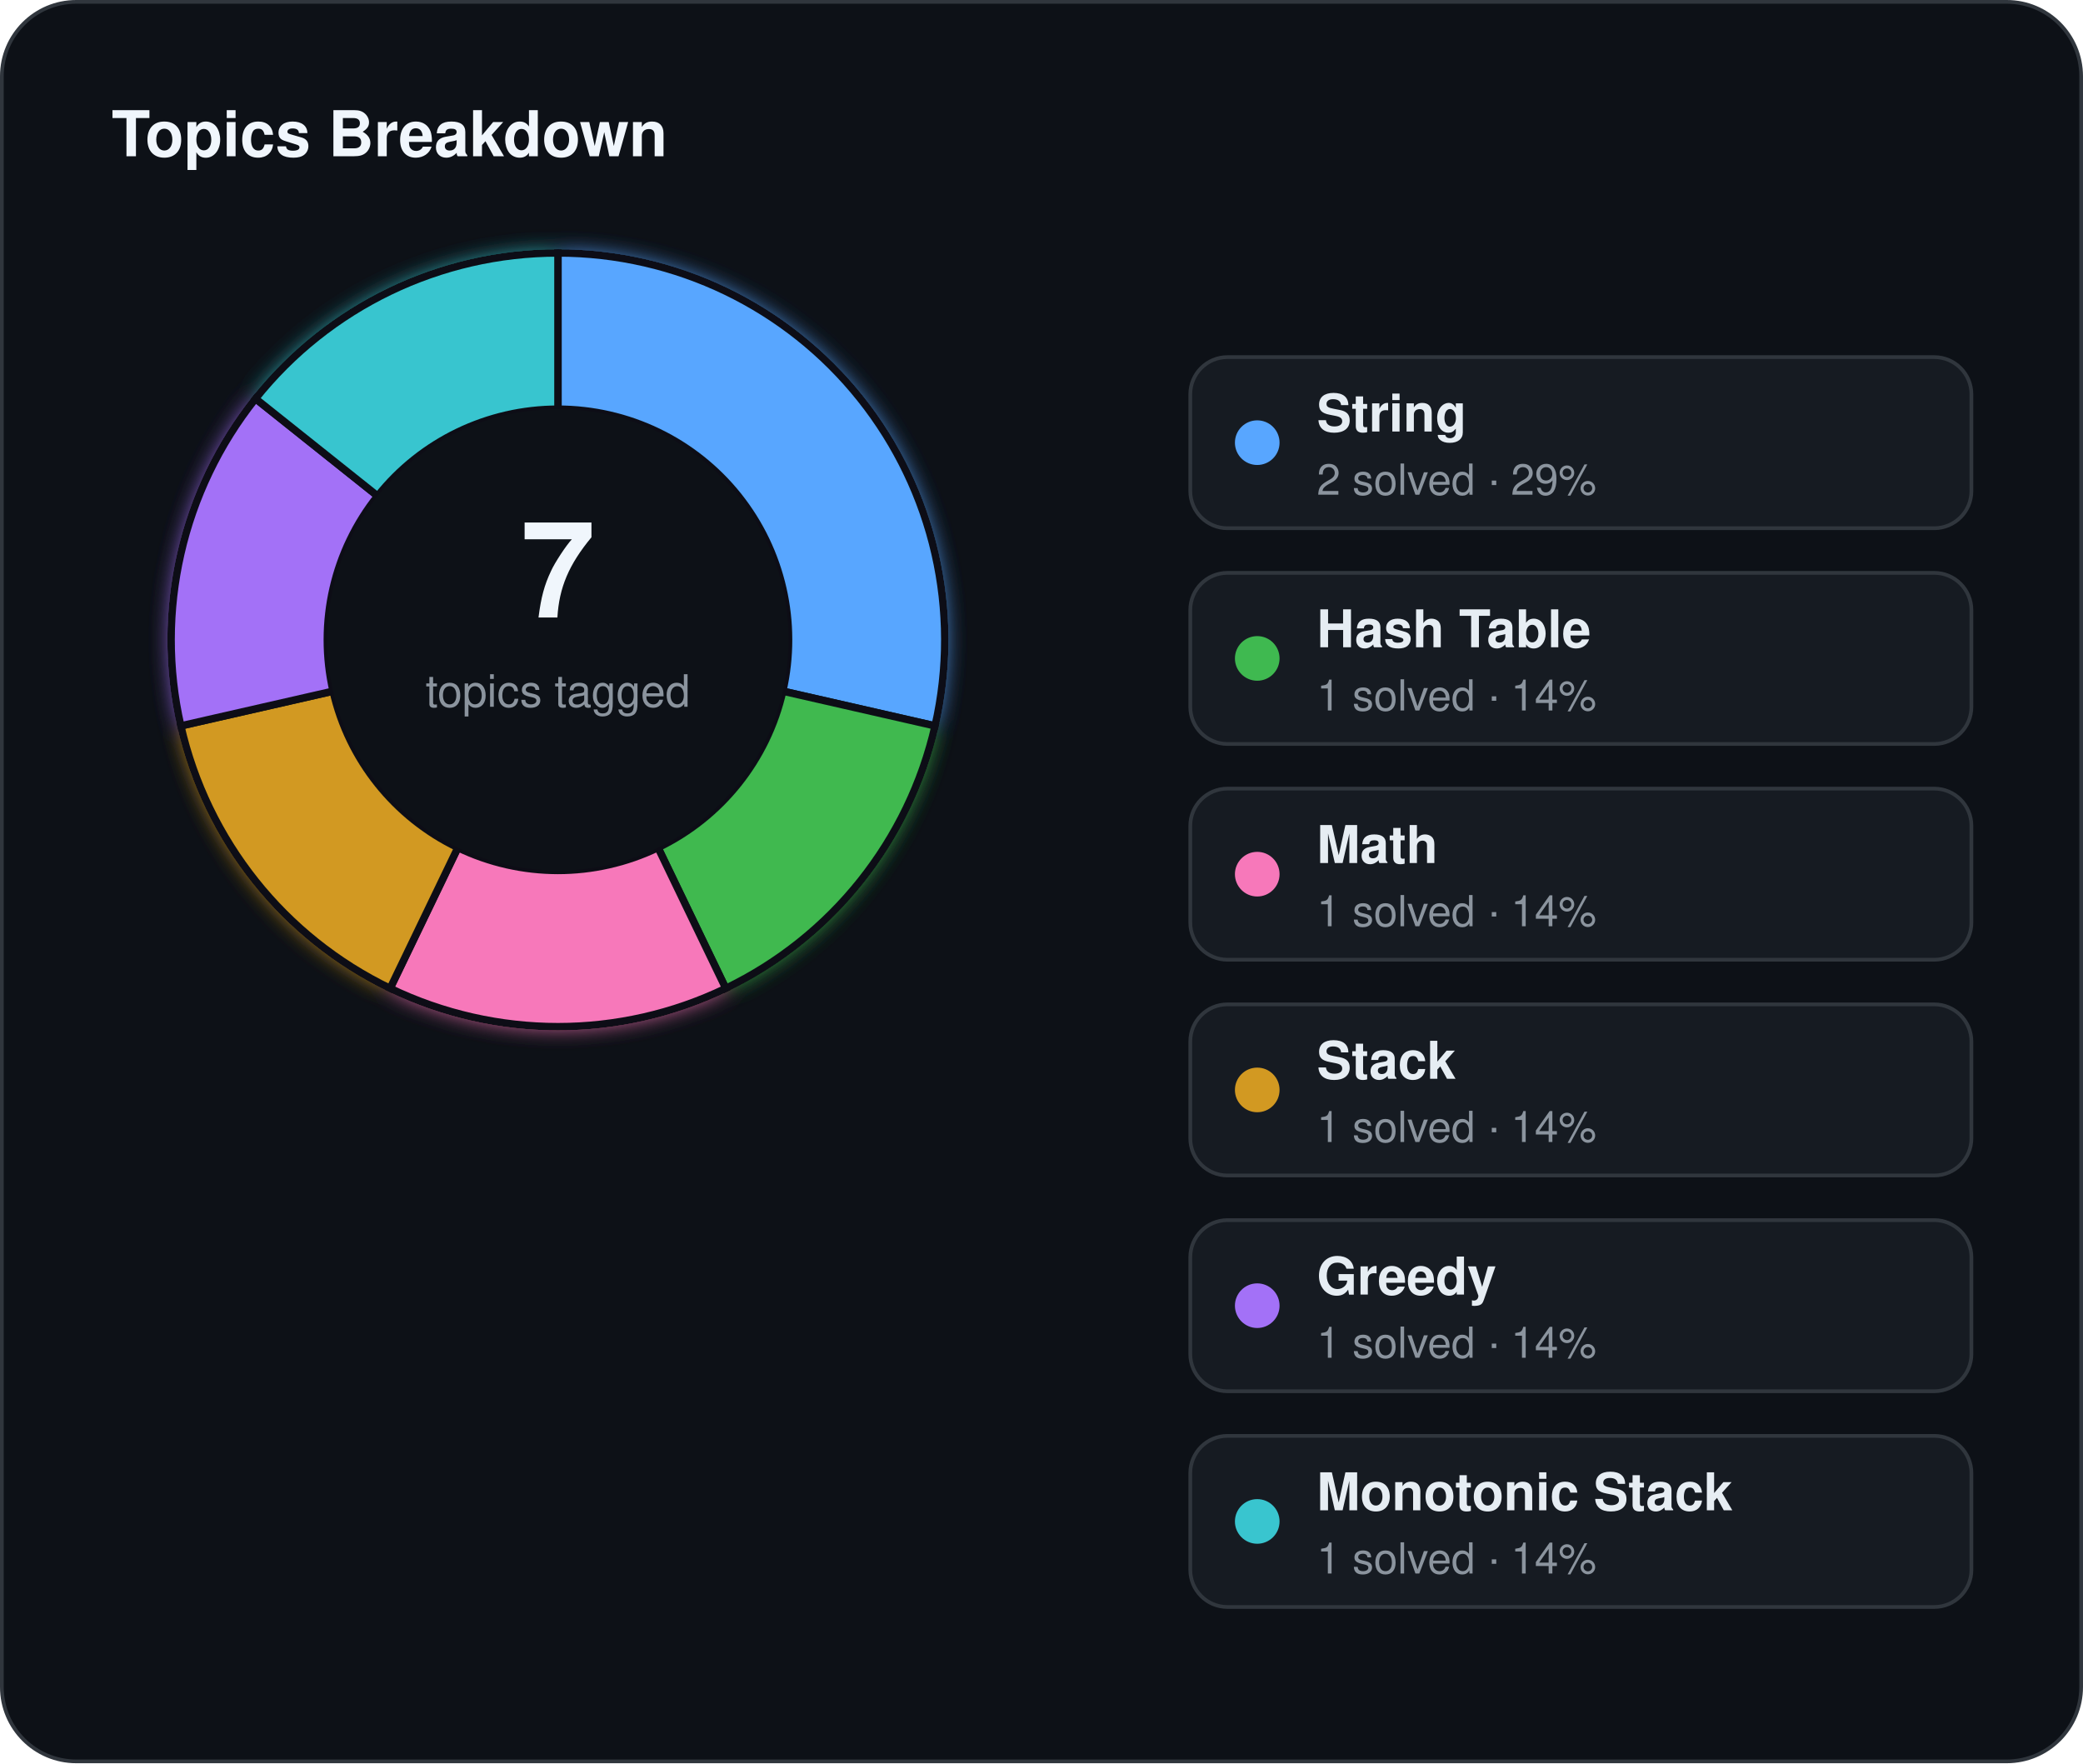
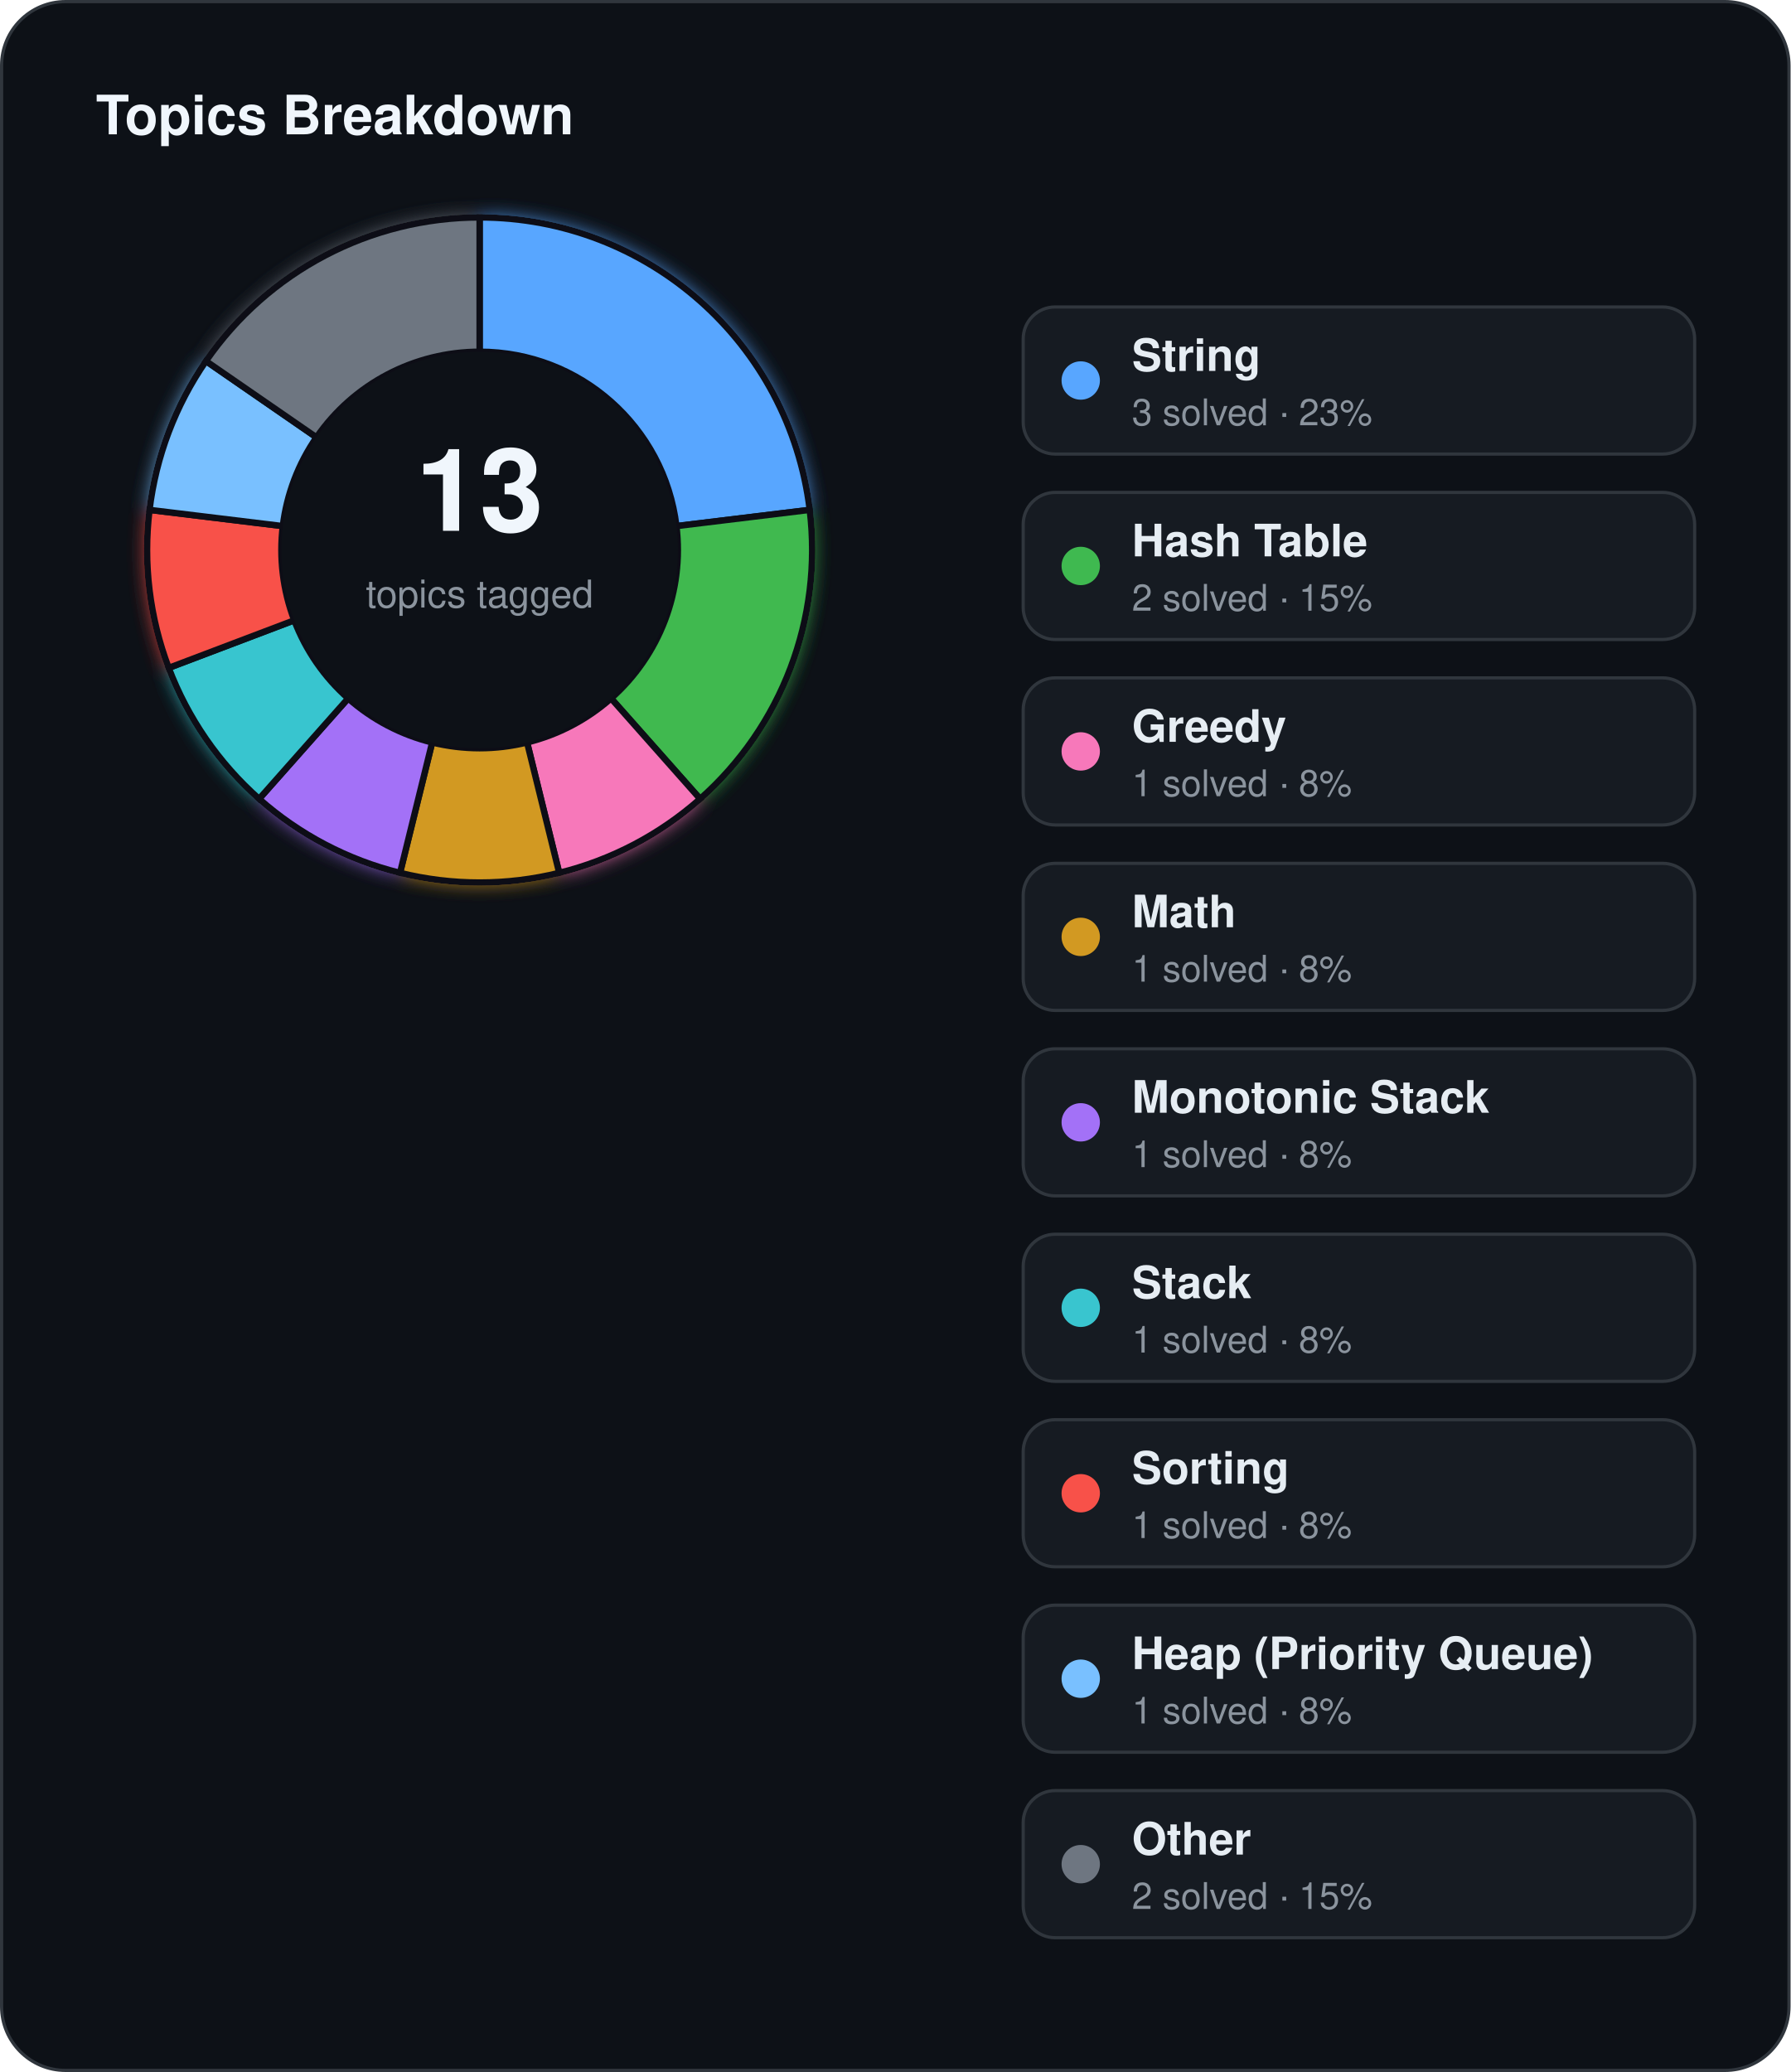
- <svg xmlns="http://www.w3.org/2000/svg" width="560" height="474" viewBox="0 0 560 474">
+ <svg xmlns="http://www.w3.org/2000/svg" width="560" height="648" viewBox="0 0 560 648">
  <defs>
    <filter id="topics-glow" x="-60%" y="-60%" width="220%" height="220%">
      <feGaussianBlur stdDeviation="3" result="blur" />
      <feMerge>
        <feMergeNode in="blur" />
        <feMergeNode in="SourceGraphic" />
      </feMerge>
    </filter>
  </defs>
-   <rect x="0.5" y="0.5" width="559" height="473" rx="20" fill="#0d1117" stroke="#30363d" stroke-width="1" />
+   <rect x="0.5" y="0.5" width="559" height="647" rx="20" fill="#0d1117" stroke="#30363d" stroke-width="1" />
  <text x="30" y="42" fill="#f0f6fc" font-family="Segoe UI, Helvetica, Arial, sans-serif" font-size="17" font-weight="700">Topics Breakdown</text>
  <g filter="url(#topics-glow)">
-     <path d="M 150.00,68.00 A 104,104 0 0 1 251.39,195.14 L 210.45,185.80 A 62,62 0 0 0 150.00,110.00 Z" fill="#58a6ff" stroke="#0d1117" stroke-width="2" />
-     <path d="M 251.39,195.14 A 104,104 0 0 1 195.12,265.70 L 176.90,227.86 A 62,62 0 0 0 210.45,185.80 Z" fill="#3fb950" stroke="#0d1117" stroke-width="2" />
-     <path d="M 195.12,265.70 A 104,104 0 0 1 104.88,265.70 L 123.10,227.86 A 62,62 0 0 0 176.90,227.86 Z" fill="#f778ba" stroke="#0d1117" stroke-width="2" />
-     <path d="M 104.88,265.70 A 104,104 0 0 1 48.61,195.14 L 89.55,185.80 A 62,62 0 0 0 123.10,227.86 Z" fill="#d29922" stroke="#0d1117" stroke-width="2" />
-     <path d="M 48.61,195.14 A 104,104 0 0 1 68.69,107.16 L 101.53,133.34 A 62,62 0 0 0 89.55,185.80 Z" fill="#a371f7" stroke="#0d1117" stroke-width="2" />
-     <path d="M 68.69,107.16 A 104,104 0 0 1 150.00,68.00 L 150.00,110.00 A 62,62 0 0 0 101.53,133.34 Z" fill="#39c5cf" stroke="#0d1117" stroke-width="2" />
+     <path d="M 150.00,68.00 A 104,104 0 0 1 253.24,159.46 L 211.55,164.53 A 62,62 0 0 0 150.00,110.00 Z" fill="#58a6ff" stroke="#0d1117" stroke-width="2" />
+     <path d="M 253.24,159.46 A 104,104 0 0 1 218.96,249.85 L 191.11,218.41 A 62,62 0 0 0 211.55,164.53 Z" fill="#3fb950" stroke="#0d1117" stroke-width="2" />
+     <path d="M 218.96,249.85 A 104,104 0 0 1 174.89,272.98 L 164.84,232.20 A 62,62 0 0 0 191.11,218.41 Z" fill="#f778ba" stroke="#0d1117" stroke-width="2" />
+     <path d="M 174.89,272.98 A 104,104 0 0 1 125.11,272.98 L 135.16,232.20 A 62,62 0 0 0 164.84,232.20 Z" fill="#d29922" stroke="#0d1117" stroke-width="2" />
+     <path d="M 125.11,272.98 A 104,104 0 0 1 81.04,249.85 L 108.89,218.41 A 62,62 0 0 0 135.16,232.20 Z" fill="#a371f7" stroke="#0d1117" stroke-width="2" />
+     <path d="M 81.04,249.85 A 104,104 0 0 1 52.76,208.88 L 92.03,193.99 A 62,62 0 0 0 108.89,218.41 Z" fill="#39c5cf" stroke="#0d1117" stroke-width="2" />
+     <path d="M 52.76,208.88 A 104,104 0 0 1 46.76,159.46 L 88.45,164.53 A 62,62 0 0 0 92.03,193.99 Z" fill="#f85149" stroke="#0d1117" stroke-width="2" />
+     <path d="M 46.76,159.46 A 104,104 0 0 1 64.41,112.92 L 98.98,136.78 A 62,62 0 0 0 88.45,164.53 Z" fill="#79c0ff" stroke="#0d1117" stroke-width="2" />
+     <path d="M 64.41,112.92 A 104,104 0 0 1 150.00,68.00 L 150.00,110.00 A 62,62 0 0 0 98.98,136.78 Z" fill="#6e7681" stroke="#0d1117" stroke-width="2" />
  </g>
  <circle cx="150" cy="172" r="62" fill="#0d1117" />
-   <text x="150" y="166" text-anchor="middle" fill="#f0f6fc" font-family="Segoe UI, Helvetica, Arial, sans-serif" font-size="36" font-weight="700">7</text>
+   <text x="150" y="166" text-anchor="middle" fill="#f0f6fc" font-family="Segoe UI, Helvetica, Arial, sans-serif" font-size="36" font-weight="700">13</text>
  <text x="150" y="190" text-anchor="middle" fill="#8b949e" font-family="Segoe UI, Helvetica, Arial, sans-serif" font-size="12">topics tagged</text>
  <rect x="320" y="96" width="210" height="46" rx="10" fill="#161b22" stroke="#30363d" stroke-width="1" />
  <circle cx="338" cy="119" r="6" fill="#58a6ff" />
  <text x="354" y="116" fill="#e6edf3" font-family="Segoe UI, Helvetica, Arial, sans-serif" font-size="14" font-weight="600">String</text>
-   <text x="354" y="133" fill="#8b949e" font-family="Segoe UI, Helvetica, Arial, sans-serif" font-size="11.5">2 solved · 29%</text>
+   <text x="354" y="133" fill="#8b949e" font-family="Segoe UI, Helvetica, Arial, sans-serif" font-size="11.5">3 solved · 23%</text>
  <rect x="320" y="154" width="210" height="46" rx="10" fill="#161b22" stroke="#30363d" stroke-width="1" />
  <circle cx="338" cy="177" r="6" fill="#3fb950" />
  <text x="354" y="174" fill="#e6edf3" font-family="Segoe UI, Helvetica, Arial, sans-serif" font-size="14" font-weight="600">Hash Table</text>
-   <text x="354" y="191" fill="#8b949e" font-family="Segoe UI, Helvetica, Arial, sans-serif" font-size="11.5">1 solved · 14%</text>
+   <text x="354" y="191" fill="#8b949e" font-family="Segoe UI, Helvetica, Arial, sans-serif" font-size="11.5">2 solved · 15%</text>
  <rect x="320" y="212" width="210" height="46" rx="10" fill="#161b22" stroke="#30363d" stroke-width="1" />
  <circle cx="338" cy="235" r="6" fill="#f778ba" />
-   <text x="354" y="232" fill="#e6edf3" font-family="Segoe UI, Helvetica, Arial, sans-serif" font-size="14" font-weight="600">Math</text>
-   <text x="354" y="249" fill="#8b949e" font-family="Segoe UI, Helvetica, Arial, sans-serif" font-size="11.5">1 solved · 14%</text>
+   <text x="354" y="232" fill="#e6edf3" font-family="Segoe UI, Helvetica, Arial, sans-serif" font-size="14" font-weight="600">Greedy</text>
+   <text x="354" y="249" fill="#8b949e" font-family="Segoe UI, Helvetica, Arial, sans-serif" font-size="11.5">1 solved · 8%</text>
  <rect x="320" y="270" width="210" height="46" rx="10" fill="#161b22" stroke="#30363d" stroke-width="1" />
  <circle cx="338" cy="293" r="6" fill="#d29922" />
-   <text x="354" y="290" fill="#e6edf3" font-family="Segoe UI, Helvetica, Arial, sans-serif" font-size="14" font-weight="600">Stack</text>
-   <text x="354" y="307" fill="#8b949e" font-family="Segoe UI, Helvetica, Arial, sans-serif" font-size="11.5">1 solved · 14%</text>
+   <text x="354" y="290" fill="#e6edf3" font-family="Segoe UI, Helvetica, Arial, sans-serif" font-size="14" font-weight="600">Math</text>
+   <text x="354" y="307" fill="#8b949e" font-family="Segoe UI, Helvetica, Arial, sans-serif" font-size="11.5">1 solved · 8%</text>
  <rect x="320" y="328" width="210" height="46" rx="10" fill="#161b22" stroke="#30363d" stroke-width="1" />
  <circle cx="338" cy="351" r="6" fill="#a371f7" />
-   <text x="354" y="348" fill="#e6edf3" font-family="Segoe UI, Helvetica, Arial, sans-serif" font-size="14" font-weight="600">Greedy</text>
-   <text x="354" y="365" fill="#8b949e" font-family="Segoe UI, Helvetica, Arial, sans-serif" font-size="11.5">1 solved · 14%</text>
+   <text x="354" y="348" fill="#e6edf3" font-family="Segoe UI, Helvetica, Arial, sans-serif" font-size="14" font-weight="600">Monotonic Stack</text>
+   <text x="354" y="365" fill="#8b949e" font-family="Segoe UI, Helvetica, Arial, sans-serif" font-size="11.5">1 solved · 8%</text>
  <rect x="320" y="386" width="210" height="46" rx="10" fill="#161b22" stroke="#30363d" stroke-width="1" />
  <circle cx="338" cy="409" r="6" fill="#39c5cf" />
-   <text x="354" y="406" fill="#e6edf3" font-family="Segoe UI, Helvetica, Arial, sans-serif" font-size="14" font-weight="600">Monotonic Stack</text>
-   <text x="354" y="423" fill="#8b949e" font-family="Segoe UI, Helvetica, Arial, sans-serif" font-size="11.5">1 solved · 14%</text>
+   <text x="354" y="406" fill="#e6edf3" font-family="Segoe UI, Helvetica, Arial, sans-serif" font-size="14" font-weight="600">Stack</text>
+   <text x="354" y="423" fill="#8b949e" font-family="Segoe UI, Helvetica, Arial, sans-serif" font-size="11.5">1 solved · 8%</text>
+   <rect x="320" y="444" width="210" height="46" rx="10" fill="#161b22" stroke="#30363d" stroke-width="1" />
+   <circle cx="338" cy="467" r="6" fill="#f85149" />
+   <text x="354" y="464" fill="#e6edf3" font-family="Segoe UI, Helvetica, Arial, sans-serif" font-size="14" font-weight="600">Sorting</text>
+   <text x="354" y="481" fill="#8b949e" font-family="Segoe UI, Helvetica, Arial, sans-serif" font-size="11.5">1 solved · 8%</text>
+   <rect x="320" y="502" width="210" height="46" rx="10" fill="#161b22" stroke="#30363d" stroke-width="1" />
+   <circle cx="338" cy="525" r="6" fill="#79c0ff" />
+   <text x="354" y="522" fill="#e6edf3" font-family="Segoe UI, Helvetica, Arial, sans-serif" font-size="14" font-weight="600">Heap (Priority Queue)</text>
+   <text x="354" y="539" fill="#8b949e" font-family="Segoe UI, Helvetica, Arial, sans-serif" font-size="11.5">1 solved · 8%</text>
+   <rect x="320" y="560" width="210" height="46" rx="10" fill="#161b22" stroke="#30363d" stroke-width="1" />
+   <circle cx="338" cy="583" r="6" fill="#6e7681" />
+   <text x="354" y="580" fill="#e6edf3" font-family="Segoe UI, Helvetica, Arial, sans-serif" font-size="14" font-weight="600">Other</text>
+   <text x="354" y="597" fill="#8b949e" font-family="Segoe UI, Helvetica, Arial, sans-serif" font-size="11.5">2 solved · 15%</text>
</svg>
